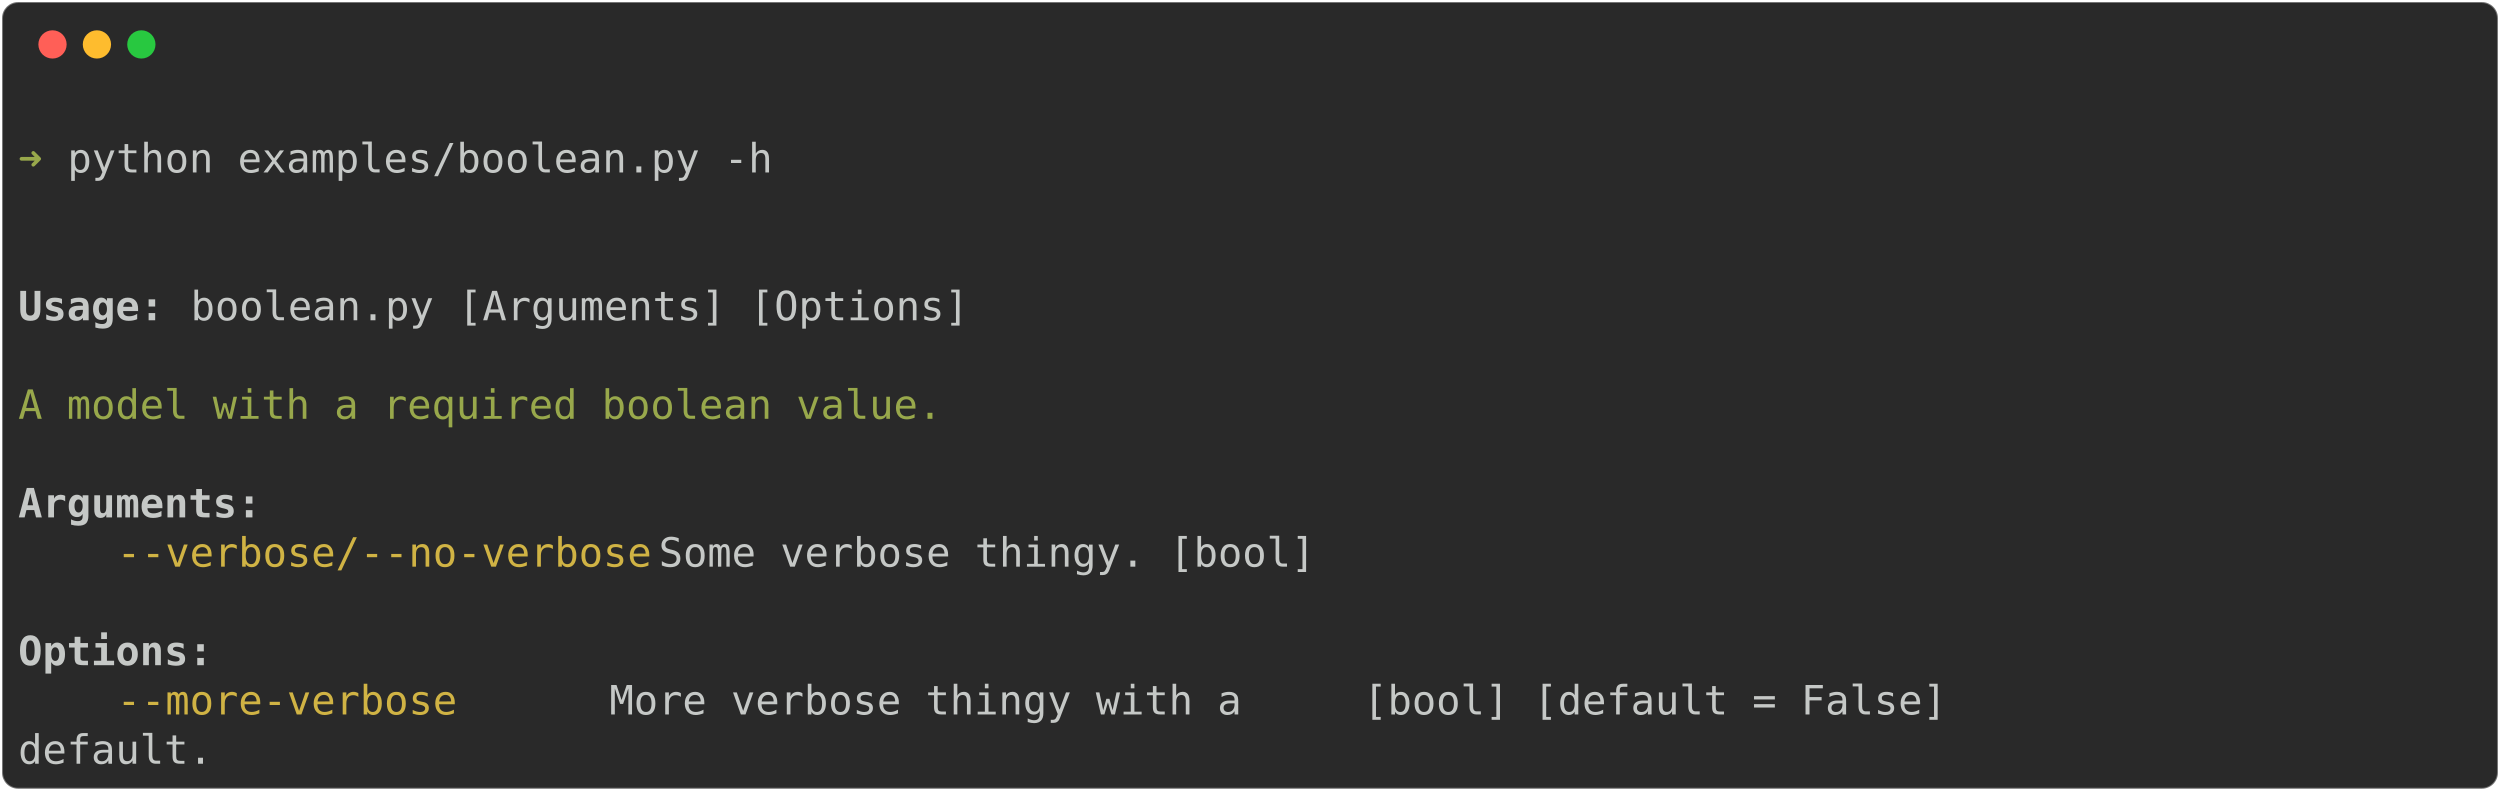
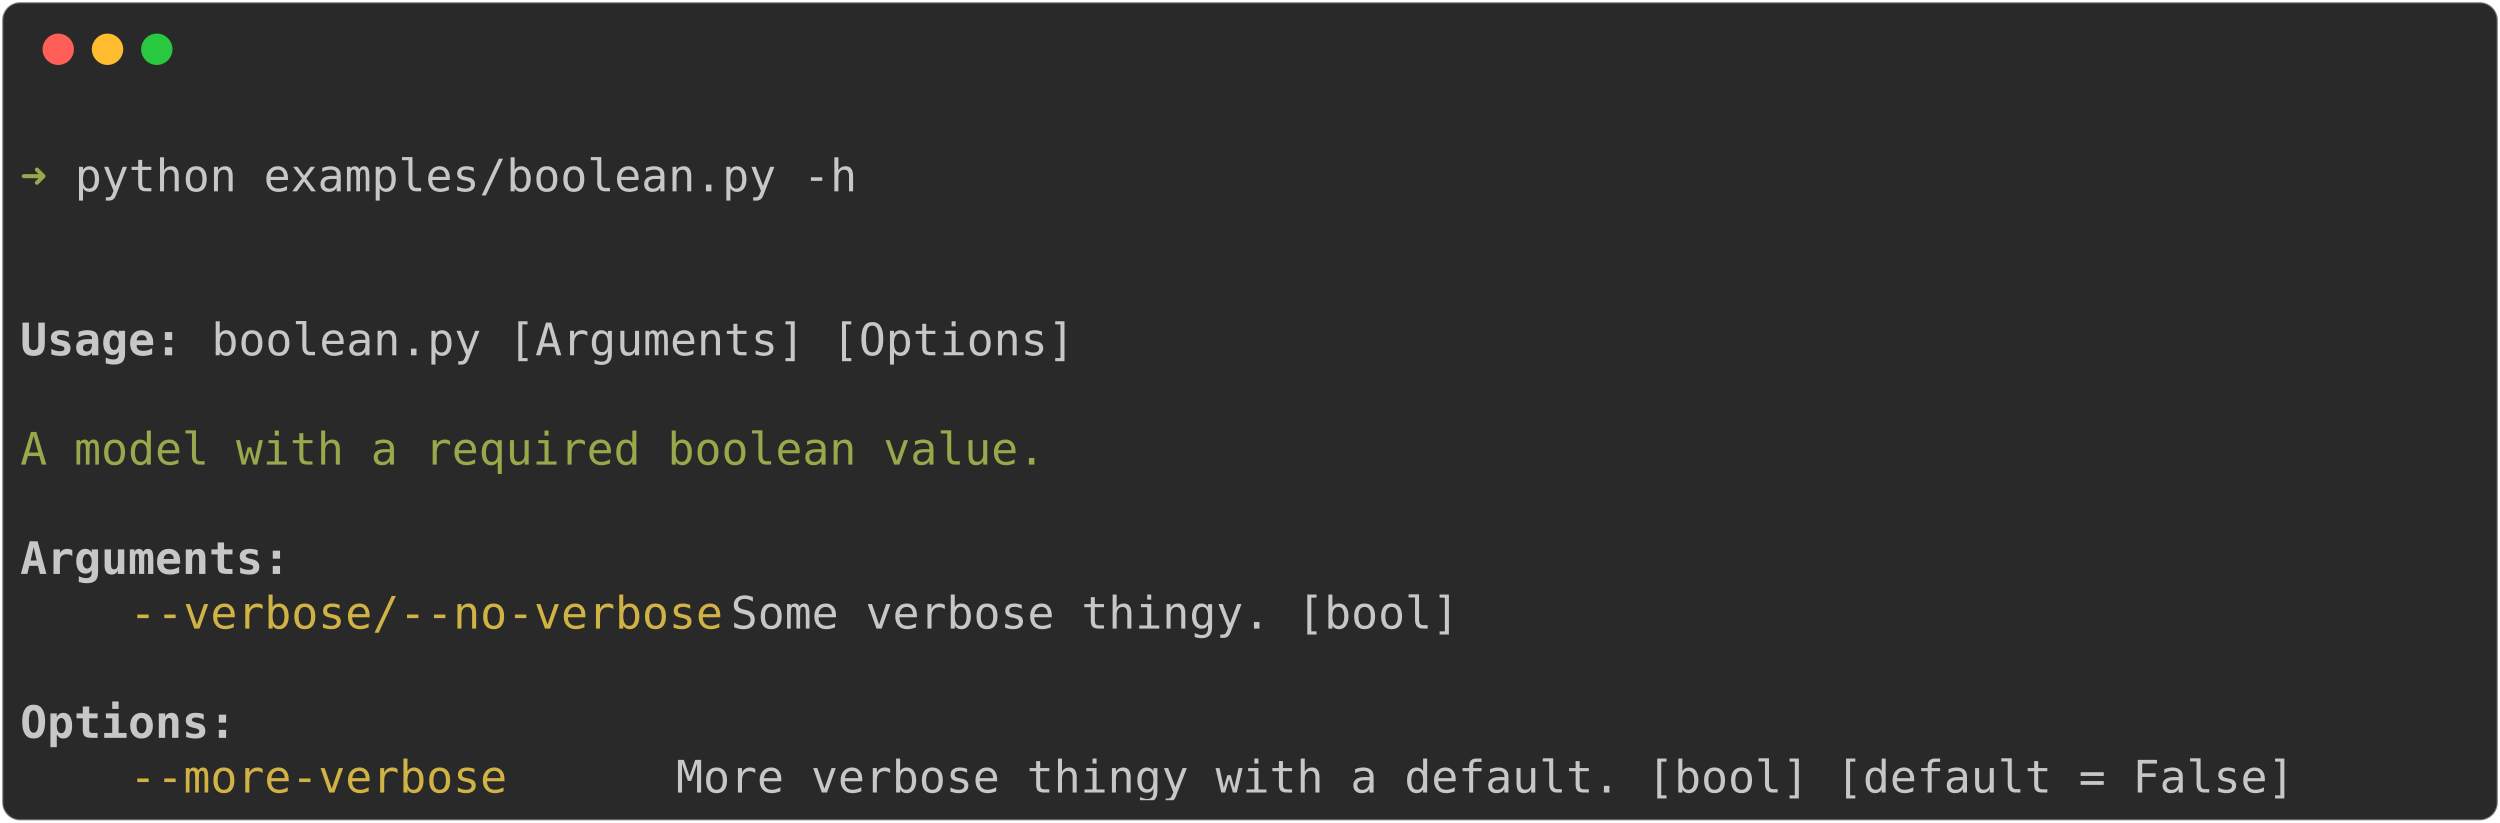
- <svg xmlns="http://www.w3.org/2000/svg" class="rich-terminal" viewBox="0 0 1238 391.6">
+ <svg xmlns="http://www.w3.org/2000/svg" class="rich-terminal" viewBox="0 0 1116 367.2">
  <style>

    @font-face {
        font-family: "Fira Code";
        src: local("FiraCode-Regular"),
                url("https://cdnjs.cloudflare.com/ajax/libs/firacode/6.2.0/woff2/FiraCode-Regular.woff2") format("woff2"),
                url("https://cdnjs.cloudflare.com/ajax/libs/firacode/6.2.0/woff/FiraCode-Regular.woff") format("woff");
        font-style: normal;
        font-weight: 400;
    }
    @font-face {
        font-family: "Fira Code";
        src: local("FiraCode-Bold"),
                url("https://cdnjs.cloudflare.com/ajax/libs/firacode/6.2.0/woff2/FiraCode-Bold.woff2") format("woff2"),
                url("https://cdnjs.cloudflare.com/ajax/libs/firacode/6.2.0/woff/FiraCode-Bold.woff") format("woff");
        font-style: bold;
        font-weight: 700;
    }

    .abcdefg-matrix {
        font-family: Fira Code, monospace;
        font-size: 20px;
        line-height: 24.4px;
        font-variant-east-asian: full-width;
    }

    .abcdefg-title {
        font-size: 18px;
        font-weight: bold;
        font-family: arial;
    }

    .abcdefg-r1 { fill: #c5c8c6 }
.abcdefg-r2 { fill: #98a84b }
.abcdefg-r3 { fill: #c5c8c6;font-weight: bold }
.abcdefg-r4 { fill: #d0b344 }
    </style>
  <defs>
    <clipPath id="abcdefg-clip-terminal">
-       <rect x="0" y="0" width="1219.0" height="340.6" />
+       <rect x="0" y="0" width="1097.0" height="316.2" />
    </clipPath>
    <clipPath id="abcdefg-line-0">
-       <rect x="0" y="1.5" width="1220" height="24.65" />
+       <rect x="0" y="1.5" width="1098" height="24.65" />
    </clipPath>
    <clipPath id="abcdefg-line-1">
-       <rect x="0" y="25.9" width="1220" height="24.65" />
+       <rect x="0" y="25.9" width="1098" height="24.65" />
    </clipPath>
    <clipPath id="abcdefg-line-2">
-       <rect x="0" y="50.3" width="1220" height="24.65" />
+       <rect x="0" y="50.3" width="1098" height="24.65" />
    </clipPath>
    <clipPath id="abcdefg-line-3">
-       <rect x="0" y="74.7" width="1220" height="24.65" />
+       <rect x="0" y="74.7" width="1098" height="24.65" />
    </clipPath>
    <clipPath id="abcdefg-line-4">
-       <rect x="0" y="99.1" width="1220" height="24.65" />
+       <rect x="0" y="99.1" width="1098" height="24.65" />
    </clipPath>
    <clipPath id="abcdefg-line-5">
-       <rect x="0" y="123.5" width="1220" height="24.65" />
+       <rect x="0" y="123.5" width="1098" height="24.65" />
    </clipPath>
    <clipPath id="abcdefg-line-6">
-       <rect x="0" y="147.9" width="1220" height="24.65" />
+       <rect x="0" y="147.9" width="1098" height="24.65" />
    </clipPath>
    <clipPath id="abcdefg-line-7">
-       <rect x="0" y="172.3" width="1220" height="24.65" />
+       <rect x="0" y="172.3" width="1098" height="24.65" />
    </clipPath>
    <clipPath id="abcdefg-line-8">
-       <rect x="0" y="196.7" width="1220" height="24.65" />
+       <rect x="0" y="196.7" width="1098" height="24.65" />
    </clipPath>
    <clipPath id="abcdefg-line-9">
-       <rect x="0" y="221.1" width="1220" height="24.65" />
+       <rect x="0" y="221.1" width="1098" height="24.65" />
    </clipPath>
    <clipPath id="abcdefg-line-10">
-       <rect x="0" y="245.5" width="1220" height="24.65" />
+       <rect x="0" y="245.5" width="1098" height="24.65" />
    </clipPath>
    <clipPath id="abcdefg-line-11">
-       <rect x="0" y="269.9" width="1220" height="24.65" />
-     </clipPath>
-     <clipPath id="abcdefg-line-12">
-       <rect x="0" y="294.3" width="1220" height="24.65" />
+       <rect x="0" y="269.9" width="1098" height="24.65" />
    </clipPath>
  </defs>
-   <rect fill="#292929" stroke="rgba(255,255,255,0.35)" stroke-width="1" x="1" y="1" width="1236" height="389.6" rx="8" />
+   <rect fill="#292929" stroke="rgba(255,255,255,0.35)" stroke-width="1" x="1" y="1" width="1114" height="365.2" rx="8" />
  <g transform="translate(26,22)">
    <circle cx="0" cy="0" r="7" fill="#ff5f57" />
    <circle cx="22" cy="0" r="7" fill="#febc2e" />
    <circle cx="44" cy="0" r="7" fill="#28c840" />
  </g>
  <g transform="translate(9, 41)" clip-path="url(#abcdefg-clip-terminal)">
    <g class="abcdefg-matrix">
-       <text class="abcdefg-r1" x="1220" y="20" textLength="12.2" clip-path="url(#abcdefg-line-0)">
+       <text class="abcdefg-r1" x="1098" y="20" textLength="12.2" clip-path="url(#abcdefg-line-0)">
</text>
      <text class="abcdefg-r2" x="0" y="44.4" textLength="24.4" clip-path="url(#abcdefg-line-1)">➜ </text>
      <text class="abcdefg-r1" x="24.4" y="44.4" textLength="353.8" clip-path="url(#abcdefg-line-1)">python examples/boolean.py -h</text>
-       <text class="abcdefg-r1" x="1220" y="44.4" textLength="12.2" clip-path="url(#abcdefg-line-1)">
+       <text class="abcdefg-r1" x="1098" y="44.4" textLength="12.2" clip-path="url(#abcdefg-line-1)">
</text>
-       <text class="abcdefg-r1" x="1220" y="68.8" textLength="12.2" clip-path="url(#abcdefg-line-2)">
+       <text class="abcdefg-r1" x="1098" y="68.8" textLength="12.2" clip-path="url(#abcdefg-line-2)">
</text>
-       <text class="abcdefg-r1" x="1220" y="93.2" textLength="12.2" clip-path="url(#abcdefg-line-3)">
+       <text class="abcdefg-r1" x="1098" y="93.2" textLength="12.2" clip-path="url(#abcdefg-line-3)">
</text>
      <text class="abcdefg-r3" x="0" y="117.6" textLength="85.4" clip-path="url(#abcdefg-line-4)">Usage: </text>
      <text class="abcdefg-r1" x="85.4" y="117.6" textLength="390.4" clip-path="url(#abcdefg-line-4)">boolean.py [Arguments] [Options]</text>
-       <text class="abcdefg-r1" x="1220" y="117.6" textLength="12.2" clip-path="url(#abcdefg-line-4)">
+       <text class="abcdefg-r1" x="1098" y="117.6" textLength="12.2" clip-path="url(#abcdefg-line-4)">
</text>
-       <text class="abcdefg-r1" x="1220" y="142" textLength="12.2" clip-path="url(#abcdefg-line-5)">
+       <text class="abcdefg-r1" x="1098" y="142" textLength="12.2" clip-path="url(#abcdefg-line-5)">
</text>
      <text class="abcdefg-r2" x="0" y="166.4" textLength="463.6" clip-path="url(#abcdefg-line-6)">A model with a required boolean value.</text>
-       <text class="abcdefg-r1" x="1220" y="166.4" textLength="12.2" clip-path="url(#abcdefg-line-6)">
+       <text class="abcdefg-r1" x="1098" y="166.4" textLength="12.2" clip-path="url(#abcdefg-line-6)">
</text>
-       <text class="abcdefg-r1" x="1220" y="190.8" textLength="12.2" clip-path="url(#abcdefg-line-7)">
+       <text class="abcdefg-r1" x="1098" y="190.8" textLength="12.2" clip-path="url(#abcdefg-line-7)">
</text>
      <text class="abcdefg-r3" x="0" y="215.2" textLength="122" clip-path="url(#abcdefg-line-8)">Arguments:</text>
-       <text class="abcdefg-r1" x="1220" y="215.2" textLength="12.2" clip-path="url(#abcdefg-line-8)">
+       <text class="abcdefg-r1" x="1098" y="215.2" textLength="12.2" clip-path="url(#abcdefg-line-8)">
</text>
      <text class="abcdefg-r4" x="48.8" y="239.6" textLength="268.4" clip-path="url(#abcdefg-line-9)">--verbose/--no-verbose</text>
      <text class="abcdefg-r1" x="317.2" y="239.6" textLength="341.6" clip-path="url(#abcdefg-line-9)"> Some verbose thingy. [bool]</text>
-       <text class="abcdefg-r1" x="1220" y="239.6" textLength="12.2" clip-path="url(#abcdefg-line-9)">
+       <text class="abcdefg-r1" x="1098" y="239.6" textLength="12.2" clip-path="url(#abcdefg-line-9)">
</text>
-       <text class="abcdefg-r1" x="1220" y="264" textLength="12.2" clip-path="url(#abcdefg-line-10)">
+       <text class="abcdefg-r1" x="1098" y="264" textLength="12.2" clip-path="url(#abcdefg-line-10)">
</text>
      <text class="abcdefg-r3" x="0" y="288.4" textLength="97.6" clip-path="url(#abcdefg-line-11)">Options:</text>
-       <text class="abcdefg-r1" x="1220" y="288.4" textLength="12.2" clip-path="url(#abcdefg-line-11)">
+       <text class="abcdefg-r1" x="1098" y="288.4" textLength="12.2" clip-path="url(#abcdefg-line-11)">
</text>
      <text class="abcdefg-r4" x="48.8" y="312.8" textLength="244" clip-path="url(#abcdefg-line-12)">--more-verbose      </text>
-       <text class="abcdefg-r1" x="292.8" y="312.8" textLength="683.2" clip-path="url(#abcdefg-line-12)"> More verbose thingy with a     [bool] [default = False]</text>
-       <text class="abcdefg-r1" x="1220" y="312.8" textLength="12.2" clip-path="url(#abcdefg-line-12)">
- </text>
-       <text class="abcdefg-r1" x="0" y="337.2" textLength="976" clip-path="url(#abcdefg-line-13)">                         default.                                               </text>
-       <text class="abcdefg-r1" x="1220" y="337.2" textLength="12.2" clip-path="url(#abcdefg-line-13)">
+       <text class="abcdefg-r1" x="292.8" y="312.8" textLength="744.2" clip-path="url(#abcdefg-line-12)"> More verbose thingy with a default. [bool] [default = False]</text>
+       <text class="abcdefg-r1" x="1098" y="312.8" textLength="12.2" clip-path="url(#abcdefg-line-12)">
</text>
    </g>
  </g>
</svg>
